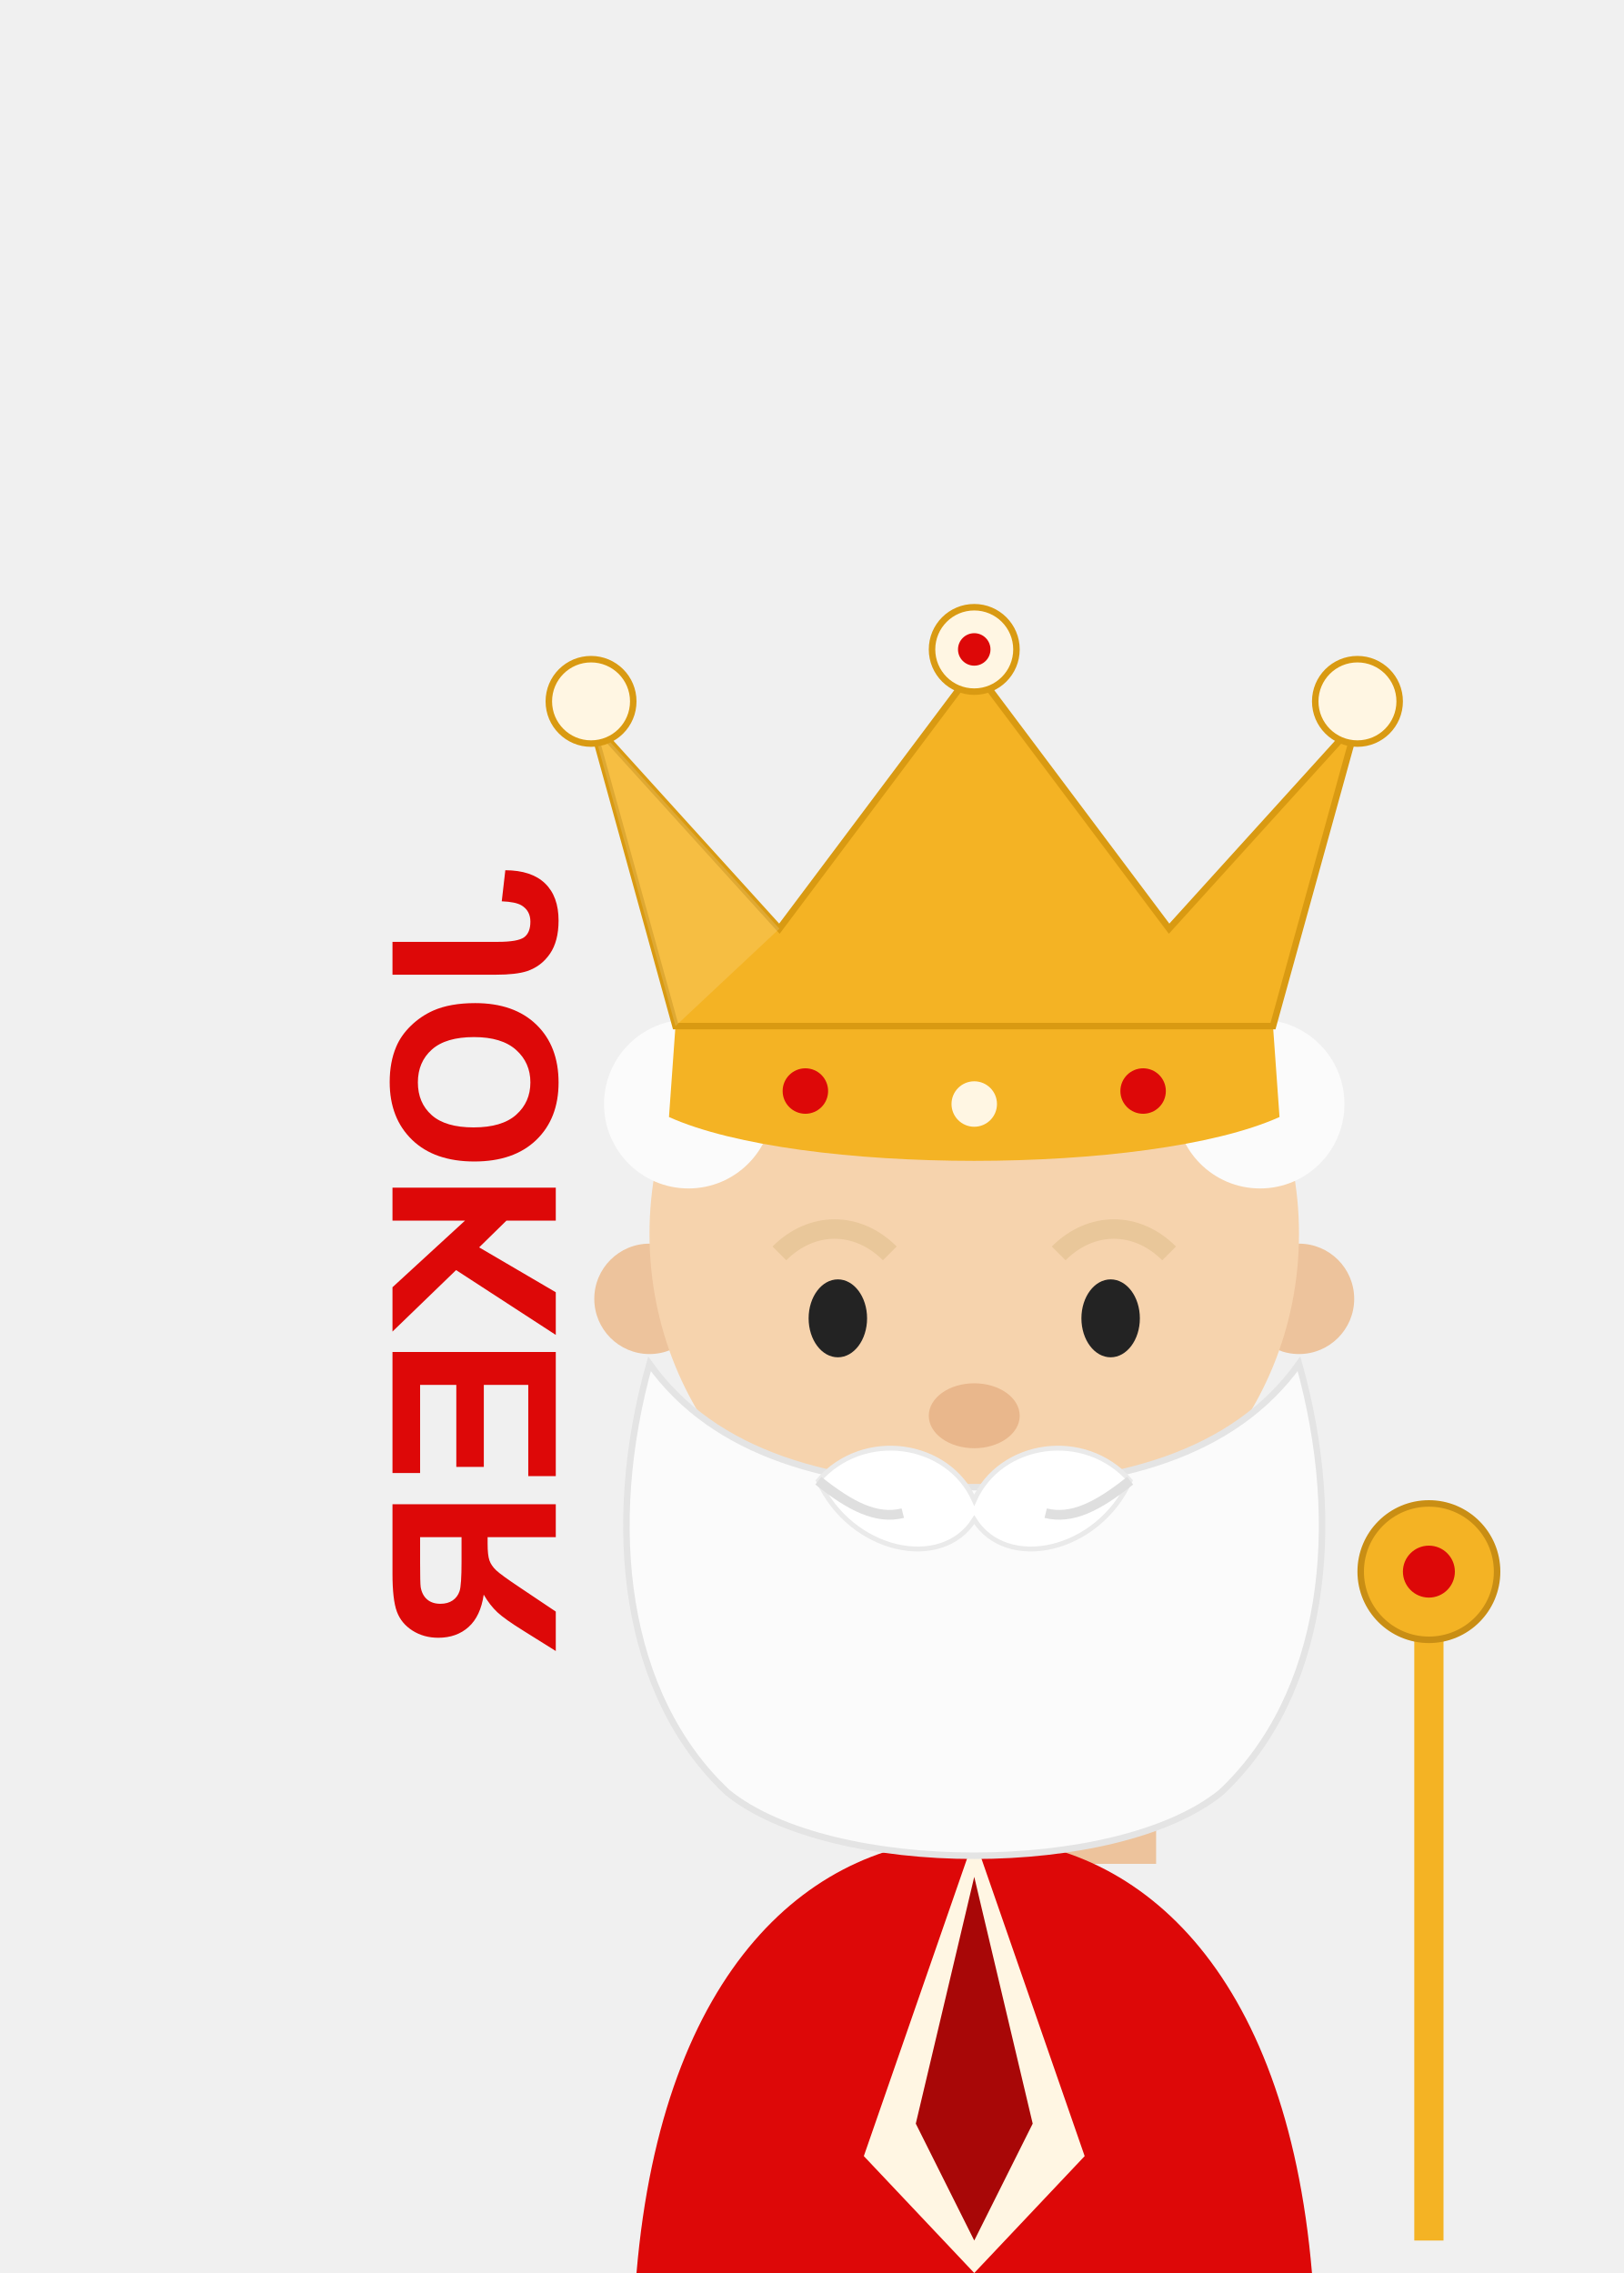
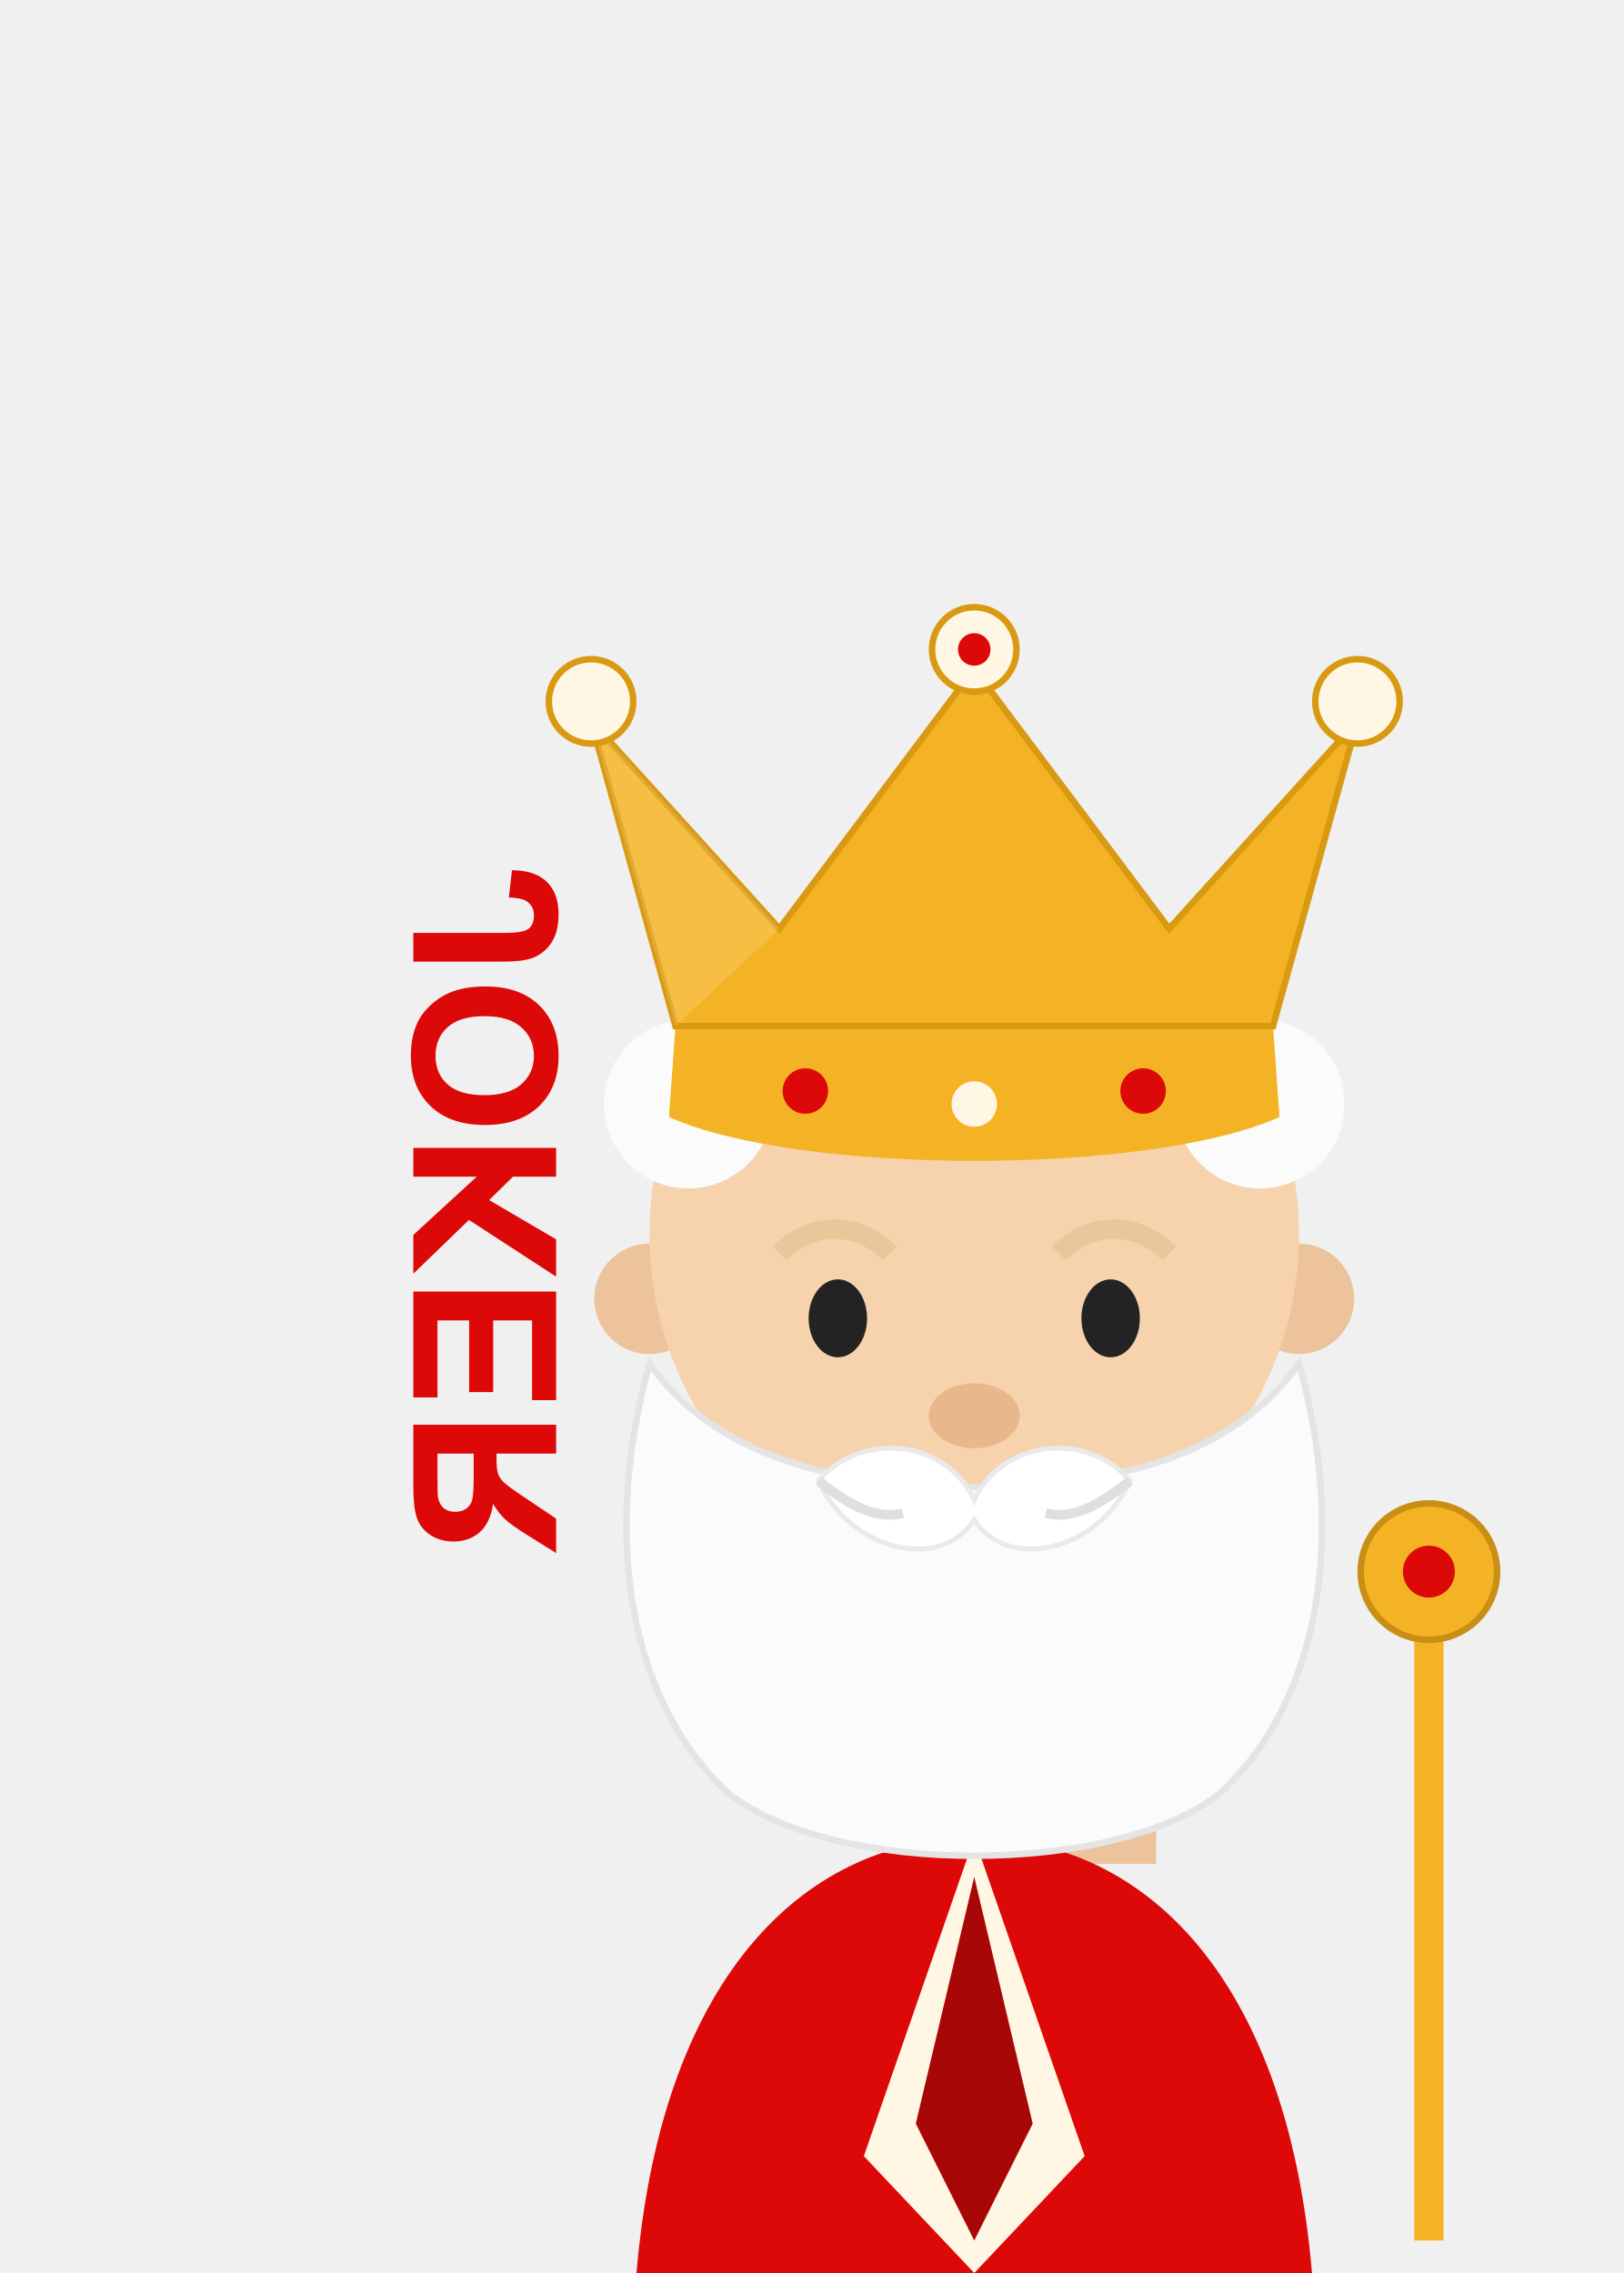
<svg xmlns="http://www.w3.org/2000/svg" viewBox="0 0 500 700">
  <path d="M440 500 L440 690" stroke="#F4B324" stroke-width="9" />
  <circle cx="440" cy="484" r="21" fill="#F4B324" />
  <circle cx="440" cy="484" r="21" fill="none" stroke="#C98E14" stroke-width="2" />
  <circle cx="440" cy="484" r="8" fill="#dd0808" />
  <rect x="284" y="450" width="72" height="124" fill="#EDC39C" />
  <path d="M196 700 C 204 606 250 566 300 566 C 350 566 396 606 404 700 Z" fill="#dd0808" />
  <path d="M300 566 L266 664 L300 700 L334 664 Z" fill="#FFF6E3" />
  <path d="M300 578 L282 654 L300 690 L318 654 Z" fill="#A80707" />
  <path d="M234 552 C 252 526 348 526 366 552 C 350 576 250 576 234 552 Z" fill="#FFF6E3" />
  <g fill="#232323">
    <circle cx="266" cy="558" r="4" />
    <circle cx="300" cy="562" r="4" />
    <circle cx="334" cy="558" r="4" />
  </g>
  <circle cx="200" cy="400" r="17" fill="#EDC39C" />
  <circle cx="400" cy="400" r="17" fill="#EDC39C" />
  <ellipse cx="300" cy="380" rx="100" ry="104" fill="#F6D3AD" />
  <circle cx="212" cy="340" r="26" fill="#FBFBFB" />
  <circle cx="388" cy="340" r="26" fill="#FBFBFB" />
  <path d="M200 420 C 186 470 192 522 224 552 C 256 578 344 578 376 552 C 408 522 414 470 400 420 C 380 448 344 458 300 458 C 256 458 220 448 200 420 Z" fill="#FBFBFB" stroke="#E4E4E4" stroke-width="2" />
  <path d="M252 456 C 266 440 292 444 300 462 C 308 444 334 440 348 456 C 338 478 310 484 300 468 C 290 484 262 478 252 456 Z" fill="#FFFFFF" stroke="#EAEAEA" stroke-width="1.5" />
  <path d="M252 456 C 262 464 270 468 278 466 M348 456 C 338 464 330 468 322 466" fill="none" stroke="#DFDFDF" stroke-width="3" />
  <path d="M208 316 C 246 300 354 300 392 316 L 394 344 C 354 362 246 362 206 344 Z" fill="#F4B324" />
  <path d="M208 316 L 182 222 L 240 286 L 300 206 L 360 286 L 418 222 L 392 316 Z" fill="#F4B324" stroke="#D99A12" stroke-width="2" />
-   <path d="M208 316 L 182 222 L 240 286 Z" fill="#FFF6E3" opacity="0.16" />
+   <path d="M208 316 L 182 222 L 240 286 Z" fill="#FFF6E3" opacity=".16" />
  <circle cx="182" cy="216" r="13" fill="#FFF6E3" stroke="#D99A12" stroke-width="2" />
  <circle cx="300" cy="200" r="13" fill="#FFF6E3" stroke="#D99A12" stroke-width="2" />
  <circle cx="418" cy="216" r="13" fill="#FFF6E3" stroke="#D99A12" stroke-width="2" />
  <circle cx="300" cy="200" r="5" fill="#dd0808" />
  <circle cx="248" cy="336" r="7" fill="#dd0808" />
  <circle cx="300" cy="340" r="7" fill="#FFF6E3" />
  <circle cx="352" cy="336" r="7" fill="#dd0808" />
  <path d="M240 386 C 250 376 264 376 274 386 M326 386 C 336 376 350 376 360 386" fill="none" stroke="#E9C79A" stroke-width="6" />
  <ellipse cx="258" cy="406" rx="9" ry="12" fill="#232323" />
  <ellipse cx="342" cy="406" rx="9" ry="12" fill="#232323" />
  <ellipse cx="300" cy="436" rx="14" ry="10" fill="#E9B78C" />
-   <g transform="translate(172 268) rotate(90) scale(0.034301) translate(-35.0 25.0)" fill="#dd0808">
-     <path d="M678 1466H973V538Q973 356 941 258Q898 130 785.0 52.5Q672 -25 487 -25Q270 -25 153.0 96.5Q36 218 35 453L314 485Q319 359 351 307Q399 228 497 228Q596 228 637.0 284.5Q678 341 678 519Z M1228 724Q1228 948 1295 1100Q1345 1212 1431.5 1301.0Q1518 1390 1621 1433Q1758 1491 1937 1491Q2261 1491 2455.5 1290.0Q2650 1089 2650 731Q2650 376 2457.0 175.5Q2264 -25 1941 -25Q1614 -25 1421.0 174.5Q1228 374 1228 724ZM1533 734Q1533 485 1648.0 356.5Q1763 228 1940 228Q2117 228 2230.5 355.5Q2344 483 2344 738Q2344 990 2233.5 1114.0Q2123 1238 1940 1238Q1757 1238 1645.0 1112.5Q1533 987 1533 734Z M2885 0V1466H3181V815L3779 1466H4177L3625 895L4207 0H3824L3421 688L3181 443V0Z M4360 0V1466H5447V1218H4656V893H5392V646H4656V247H5475V0Z M5727 0V1466H6350Q6585 1466 6691.5 1426.5Q6798 1387 6862.0 1286.0Q6926 1185 6926 1055Q6926 890 6829.0 782.5Q6732 675 6539 647Q6635 591 6697.5 524.0Q6760 457 6866 286L7045 0H6691L6477 319Q6363 490 6321.0 534.5Q6279 579 6232.0 595.5Q6185 612 6083 612H6023V0ZM6023 846H6242Q6455 846 6508.0 864.0Q6561 882 6591.0 926.0Q6621 970 6621 1036Q6621 1110 6581.5 1155.5Q6542 1201 6470 1213Q6434 1218 6254 1218H6023Z" />
+   <g transform="translate(172 268) rotate(90) scale(.03) translate(-35 25)" fill="#dd0808">
+     <path d="M678 1466H973V538Q973 356 941 258Q898 130 785 52.5Q672 -25 487 -25Q270 -25 153 96.5Q36 218 35 453L314 485Q319 359 351 307Q399 228 497 228Q596 228 637 284.5Q678 341 678 519Z M1228 724Q1228 948 1295 1100Q1345 1212 1431.5 1301Q1518 1390 1621 1433Q1758 1491 1937 1491Q2261 1491 2455.5 1290Q2650 1089 2650 731Q2650 376 2457 175.5Q2264 -25 1941 -25Q1614 -25 1421 174.5Q1228 374 1228 724ZM1533 734Q1533 485 1648 356.5Q1763 228 1940 228Q2117 228 2230.5 355.5Q2344 483 2344 738Q2344 990 2233.5 1114Q2123 1238 1940 1238Q1757 1238 1645 1112.5Q1533 987 1533 734Z M2885 0V1466H3181V815L3779 1466H4177L3625 895L4207 0H3824L3421 688L3181 443V0Z M4360 0V1466H5447V1218H4656V893H5392V646H4656V247H5475V0Z M5727 0V1466H6350Q6585 1466 6691.5 1426.5Q6798 1387 6862 1286Q6926 1185 6926 1055Q6926 890 6829 782.5Q6732 675 6539 647Q6635 591 6697.5 524Q6760 457 6866 286L7045 0H6691L6477 319Q6363 490 6321 534.5Q6279 579 6232 595.5Q6185 612 6083 612H6023V0ZM6023 846H6242Q6455 846 6508 864Q6561 882 6591 926Q6621 970 6621 1036Q6621 1110 6581.5 1155.5Q6542 1201 6470 1213Q6434 1218 6254 1218H6023Z" />
  </g>
</svg>
